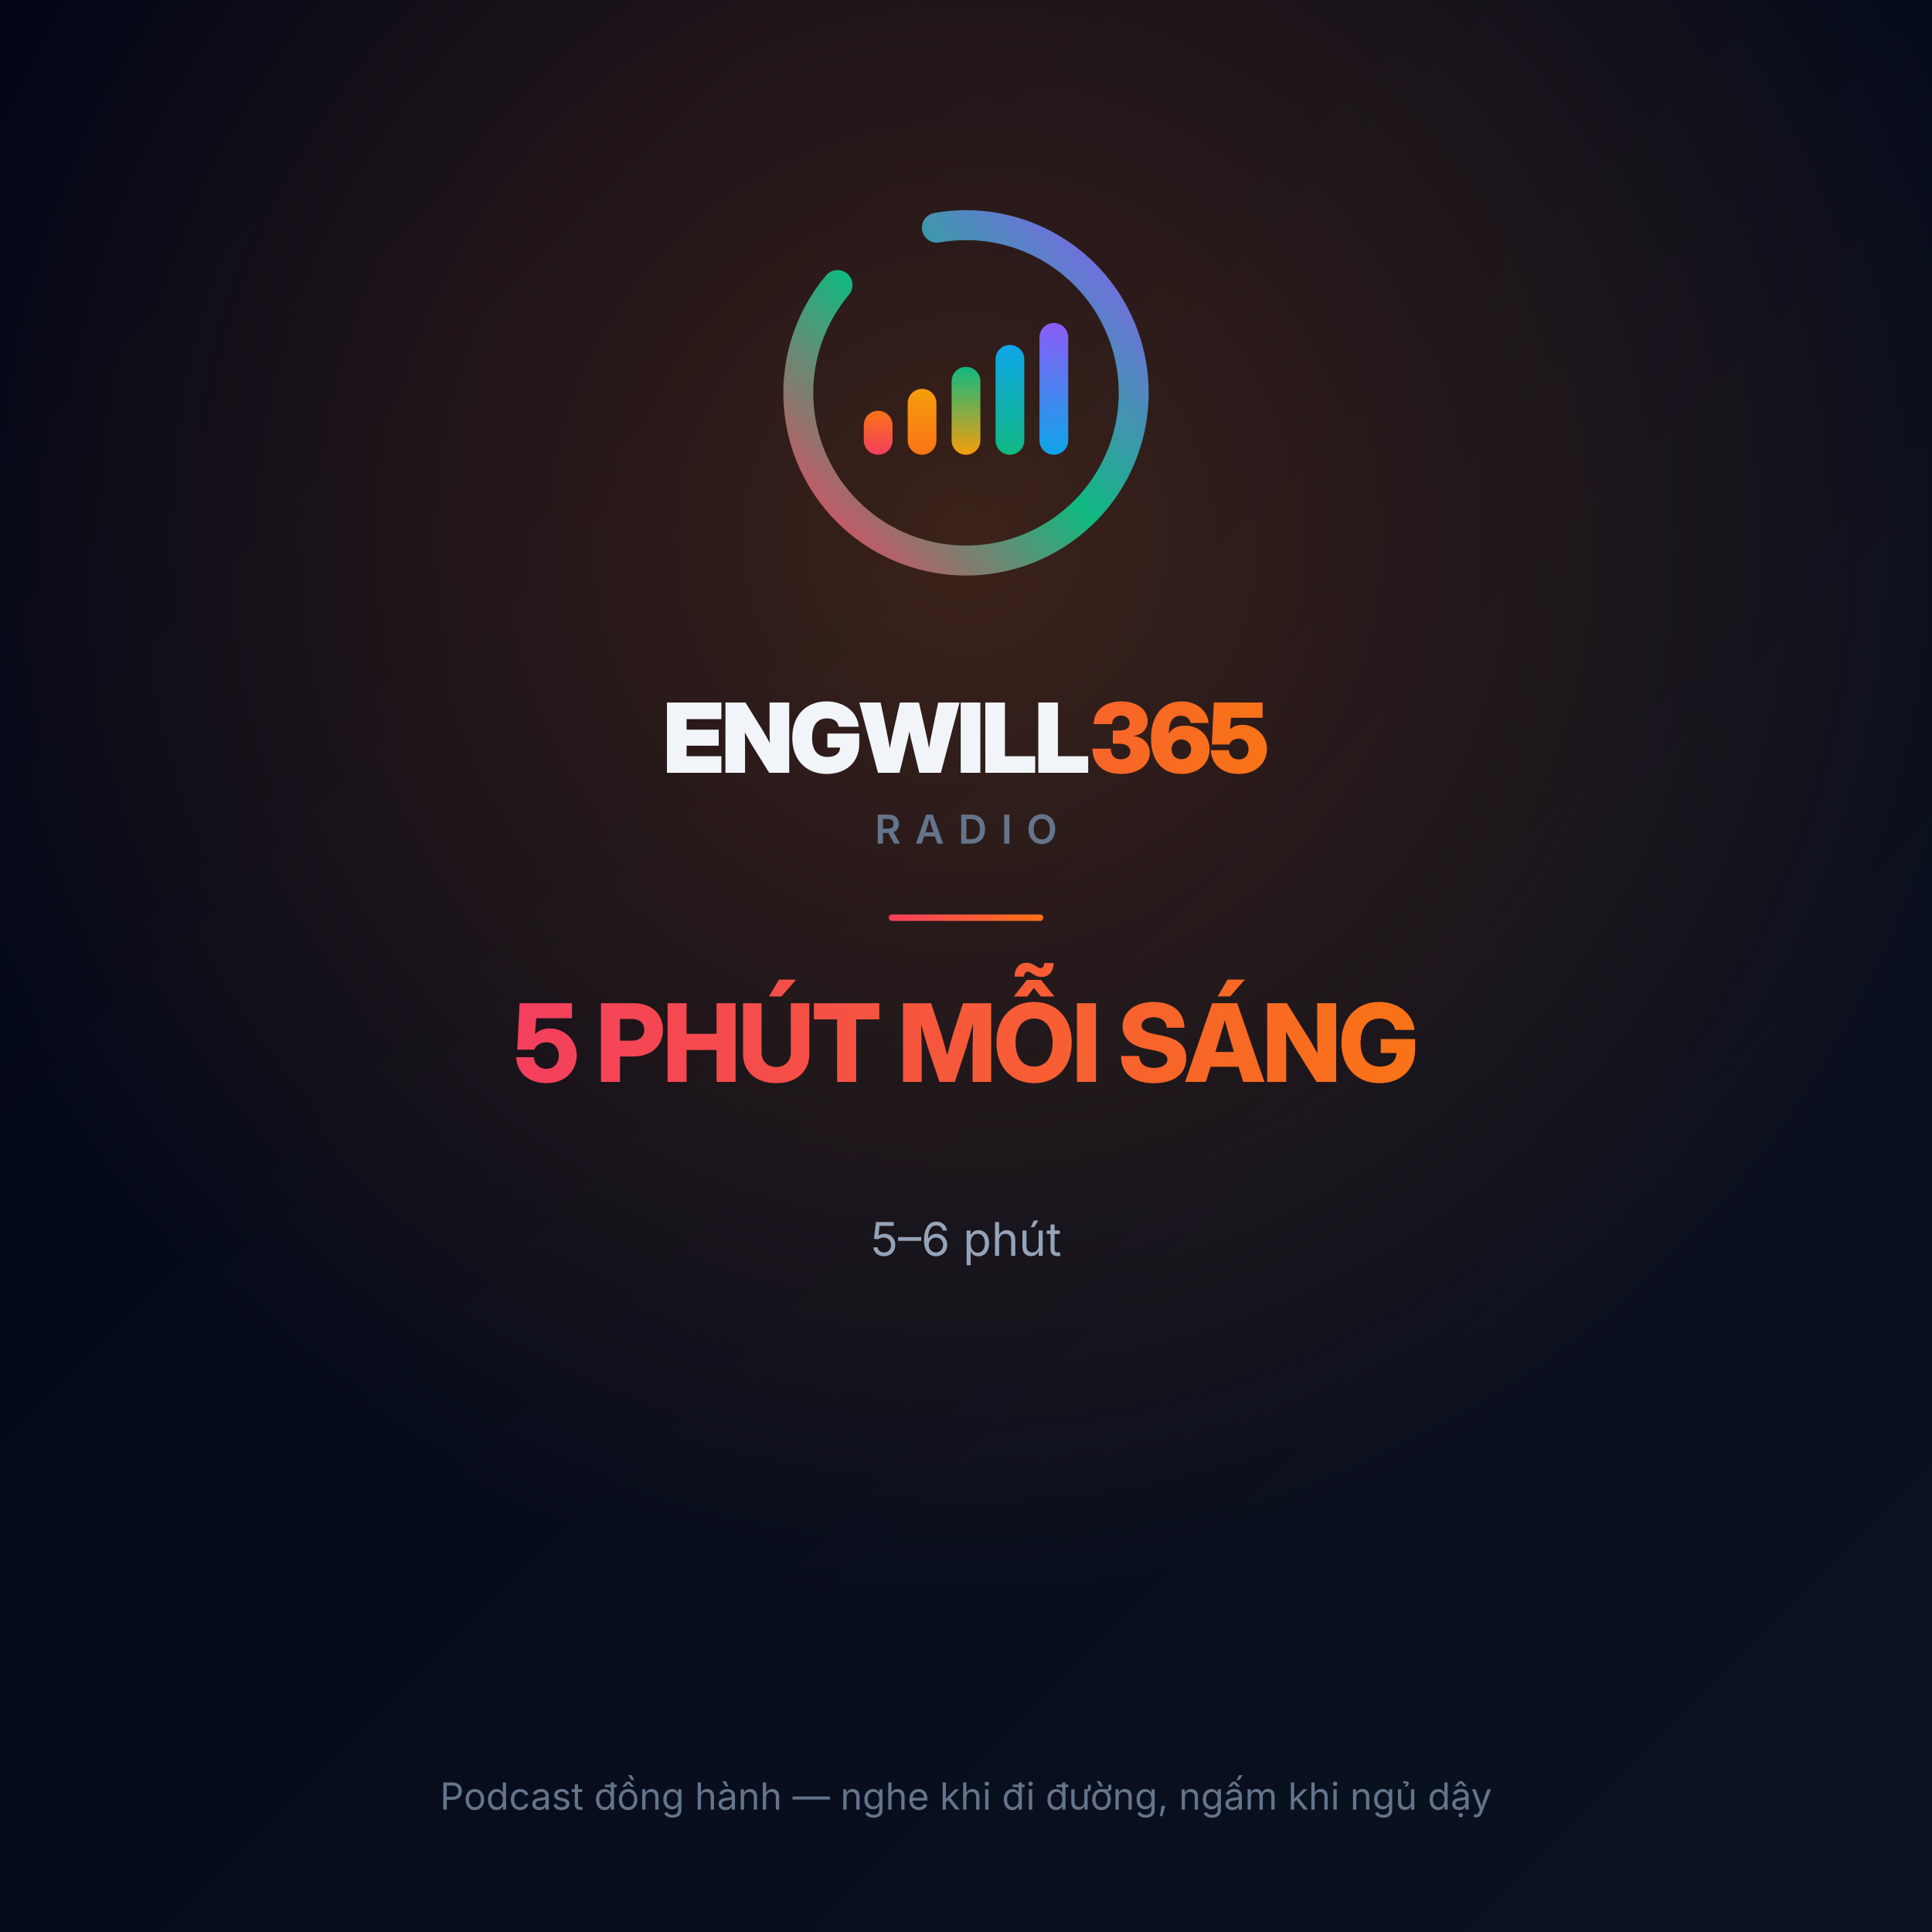
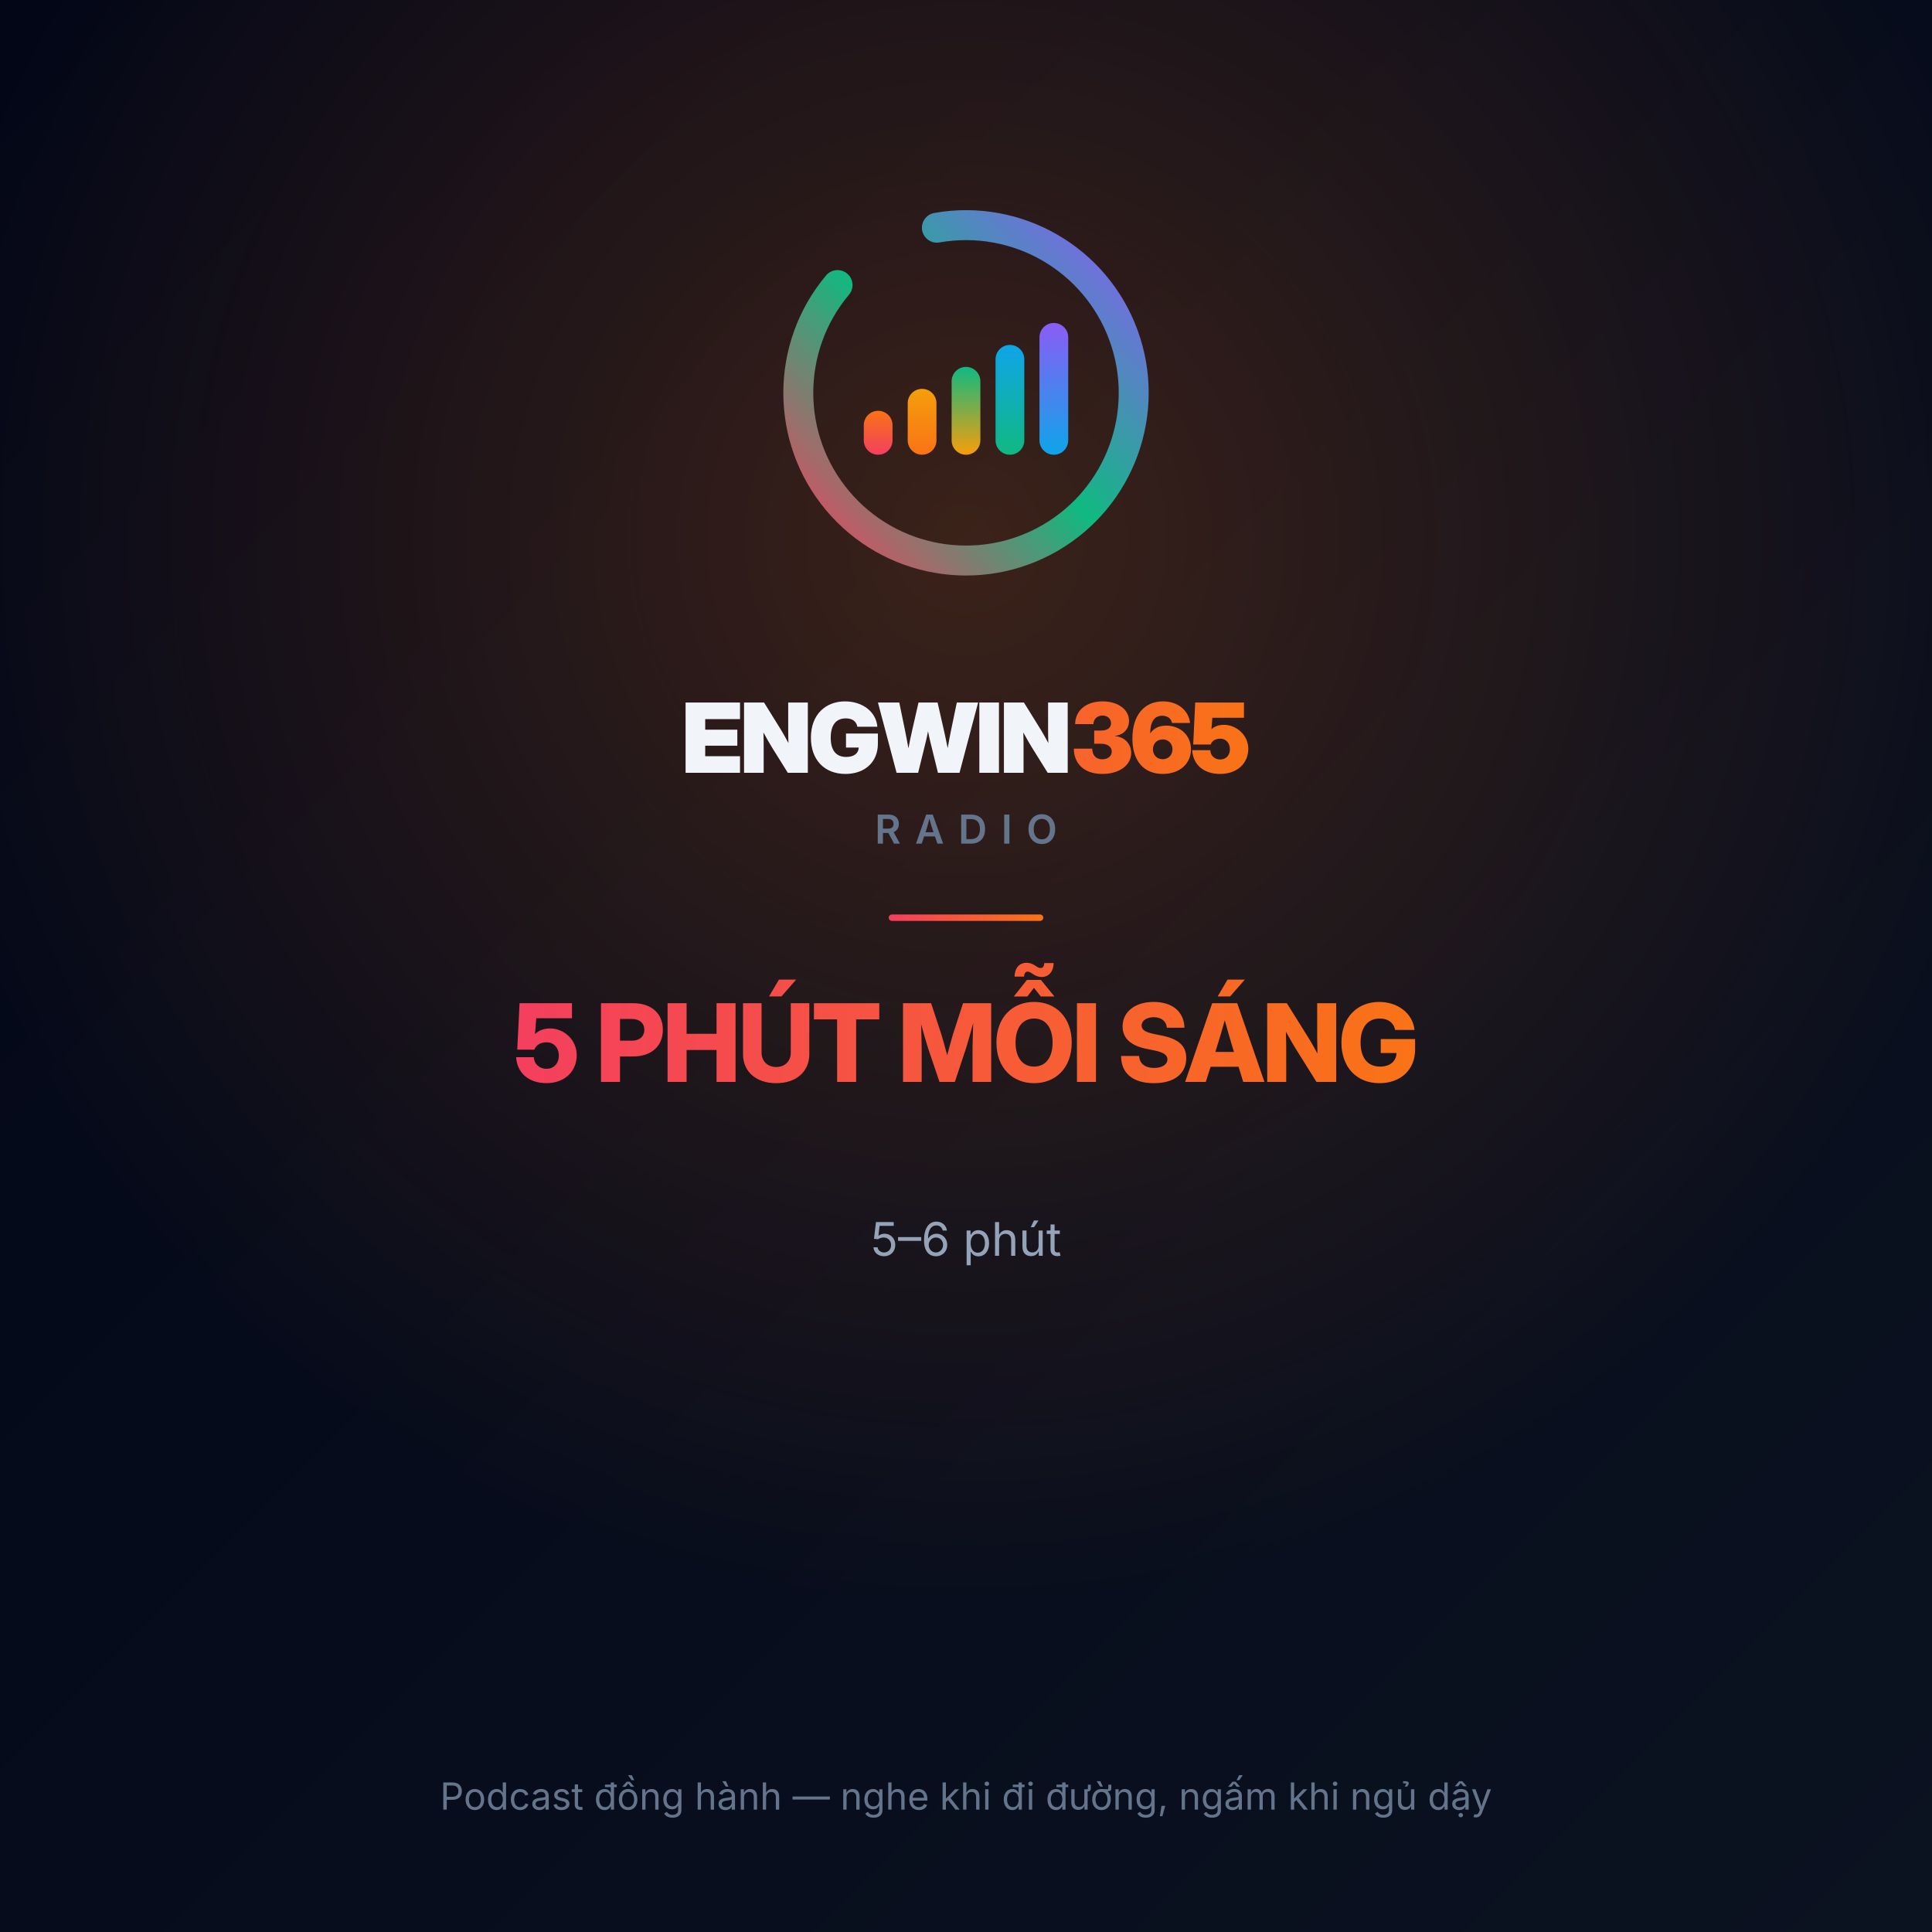
<svg xmlns="http://www.w3.org/2000/svg" viewBox="0 0 3000 3000" width="3000" height="3000">
  <defs>
    <linearGradient id="tier1" x1="0" y1="1" x2="0" y2="0">
      <stop offset="0" stop-color="#F43F5E" />
      <stop offset="1" stop-color="#F97316" />
    </linearGradient>
    <linearGradient id="tier2" x1="0" y1="1" x2="0" y2="0">
      <stop offset="0" stop-color="#F97316" />
      <stop offset="1" stop-color="#F59E0B" />
    </linearGradient>
    <linearGradient id="tier3" x1="0" y1="1" x2="0" y2="0">
      <stop offset="0" stop-color="#F59E0B" />
      <stop offset="1" stop-color="#10B981" />
    </linearGradient>
    <linearGradient id="tier4" x1="0" y1="1" x2="0" y2="0">
      <stop offset="0" stop-color="#10B981" />
      <stop offset="1" stop-color="#0EA5E9" />
    </linearGradient>
    <linearGradient id="tier5" x1="0" y1="1" x2="0" y2="0">
      <stop offset="0" stop-color="#0EA5E9" />
      <stop offset="1" stop-color="#8B5CF6" />
    </linearGradient>
    <linearGradient id="ringGrad" x1="0" y1="1" x2="1" y2="0">
      <stop offset="0" stop-color="#F43F5E" />
      <stop offset="0.5" stop-color="#10B981" />
      <stop offset="1" stop-color="#8B5CF6" />
    </linearGradient>
    <linearGradient id="bg" x1="0" y1="0" x2="1" y2="1">
      <stop offset="0" stop-color="#020617" />
      <stop offset="1" stop-color="#0B1220" />
    </linearGradient>
    <linearGradient id="acc" x1="0" y1="0" x2="1" y2="0">
      <stop offset="0" stop-color="#F43F5E" />
      <stop offset="1" stop-color="#F97316" />
    </linearGradient>
    <radialGradient id="halo" cx="0.5" cy="0.28" r="0.55">
      <stop offset="0" stop-color="#F97316" stop-opacity="0.22" />
      <stop offset="1" stop-color="#F97316" stop-opacity="0" />
    </radialGradient>
  </defs>
  <rect width="3000" height="3000" fill="url(#bg)" />
  <rect width="3000" height="3000" fill="url(#halo)" />
  <g transform="translate(1190 300)">
    <path d="M 264.78 53.56 A 260.4 260.4 0 1 1 110.52 142.62" fill="none" stroke="url(#ringGrad)" stroke-width="46.50" stroke-linecap="round" />
    <rect x="151.28" y="337.90" width="44.64" height="68.20" rx="22.32" fill="url(#tier1)" />
    <rect x="219.48" y="303.80" width="44.64" height="102.30" rx="22.32" fill="url(#tier2)" />
    <rect x="287.68" y="269.70" width="44.64" height="136.40" rx="22.32" fill="url(#tier3)" />
    <rect x="355.88" y="235.60" width="44.64" height="170.50" rx="22.32" fill="url(#tier4)" />
    <rect x="424.08" y="201.50" width="44.64" height="204.60" rx="22.32" fill="url(#tier5)" />
  </g>
-   <text x="1500" y="1200" text-anchor="middle" font-family="Inter Display, Inter, sans-serif" font-size="150" font-weight="900" letter-spacing="-4" fill="#F1F5F9">ENGWILL<tspan fill="url(#acc)">365</tspan>
+   <text x="1500" y="1200" text-anchor="middle" font-family="Inter Display, Inter, sans-serif" font-size="150" font-weight="900" letter-spacing="-4" fill="#F1F5F9">ENGWIN<tspan fill="url(#acc)">365</tspan>
  </text>
  <text x="1500" y="1310" text-anchor="middle" font-family="Inter, sans-serif" font-size="62" font-weight="600" letter-spacing="22" fill="#64748B">RADIO</text>
  <rect x="1380" y="1420" width="240" height="10" rx="5" fill="url(#acc)" />
  <text x="1500" y="1680" text-anchor="middle" font-family="Inter Display, Inter, sans-serif" font-size="168" font-weight="800" letter-spacing="-4" fill="url(#acc)">5 PHÚT MỖI SÁNG</text>
  <text x="1500" y="1950" text-anchor="middle" font-family="Inter, sans-serif" font-size="72" font-weight="400" fill="#94A3B8">5–6 phút</text>
  <text x="1500" y="2810" text-anchor="middle" font-family="Inter, sans-serif" font-size="58" font-weight="400" fill="#64748B">Podcast đồng hành — nghe khi đi đường, ngấm khi ngủ dậy</text>
</svg>
